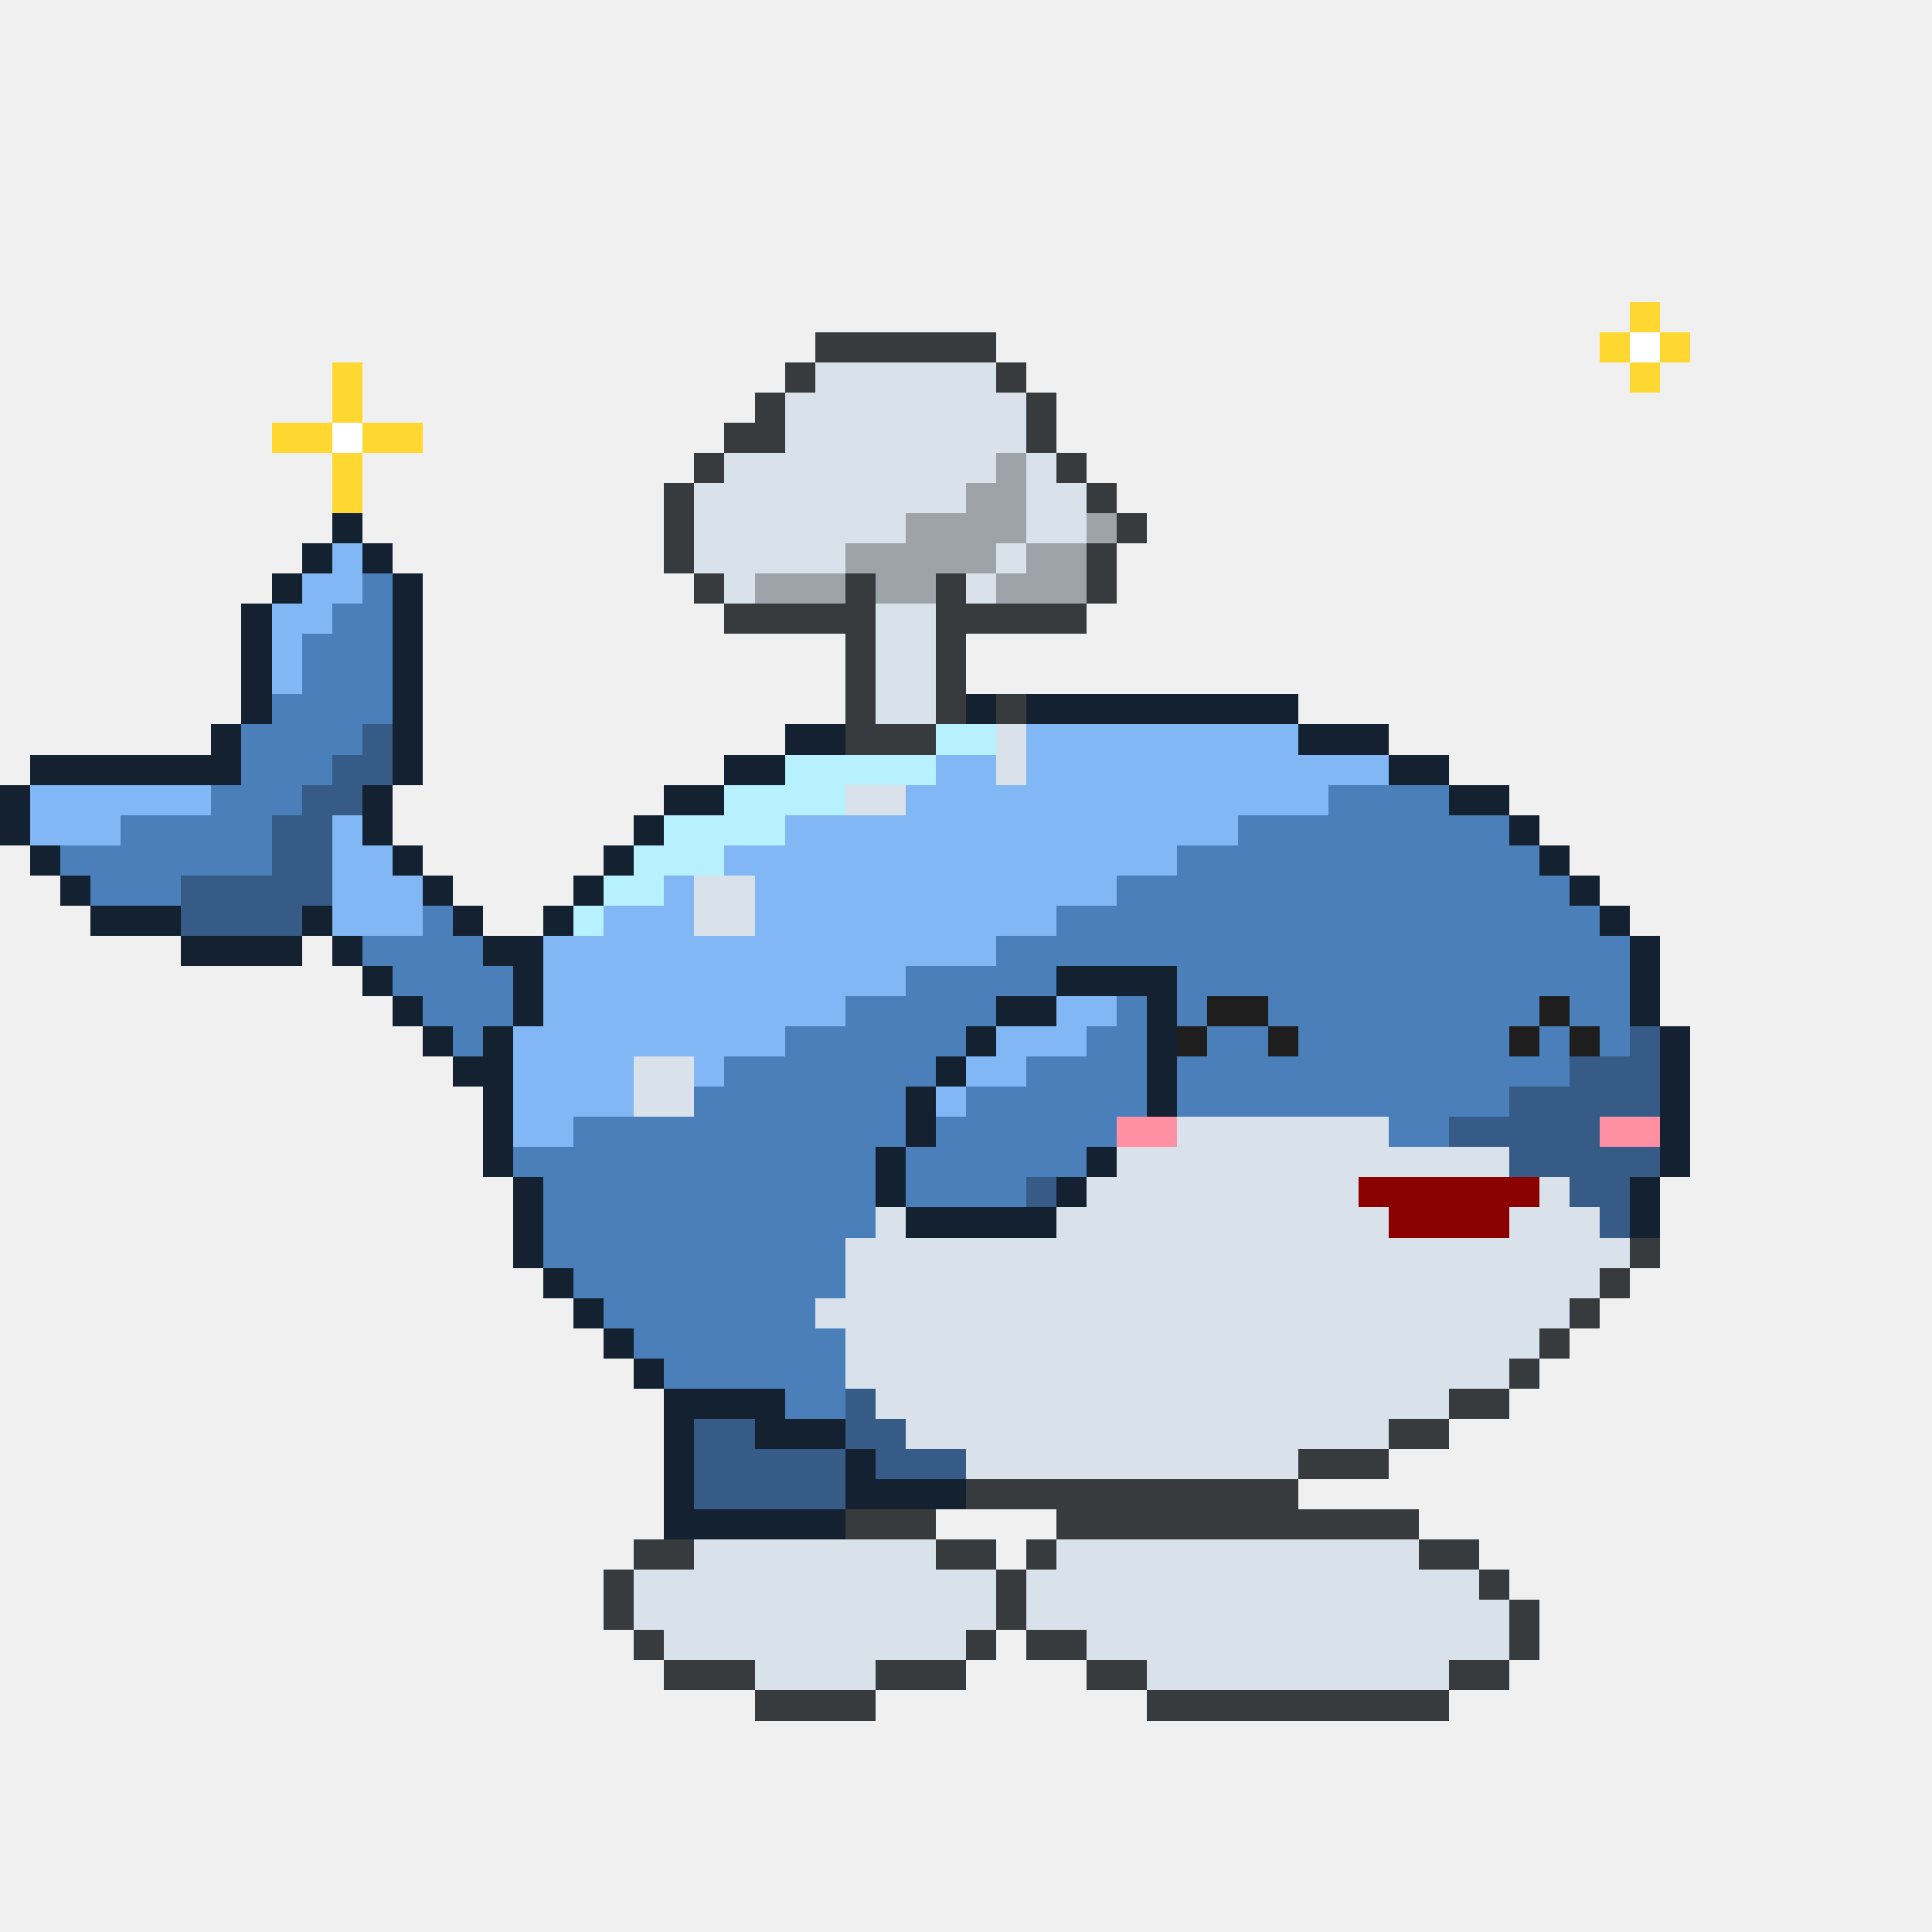
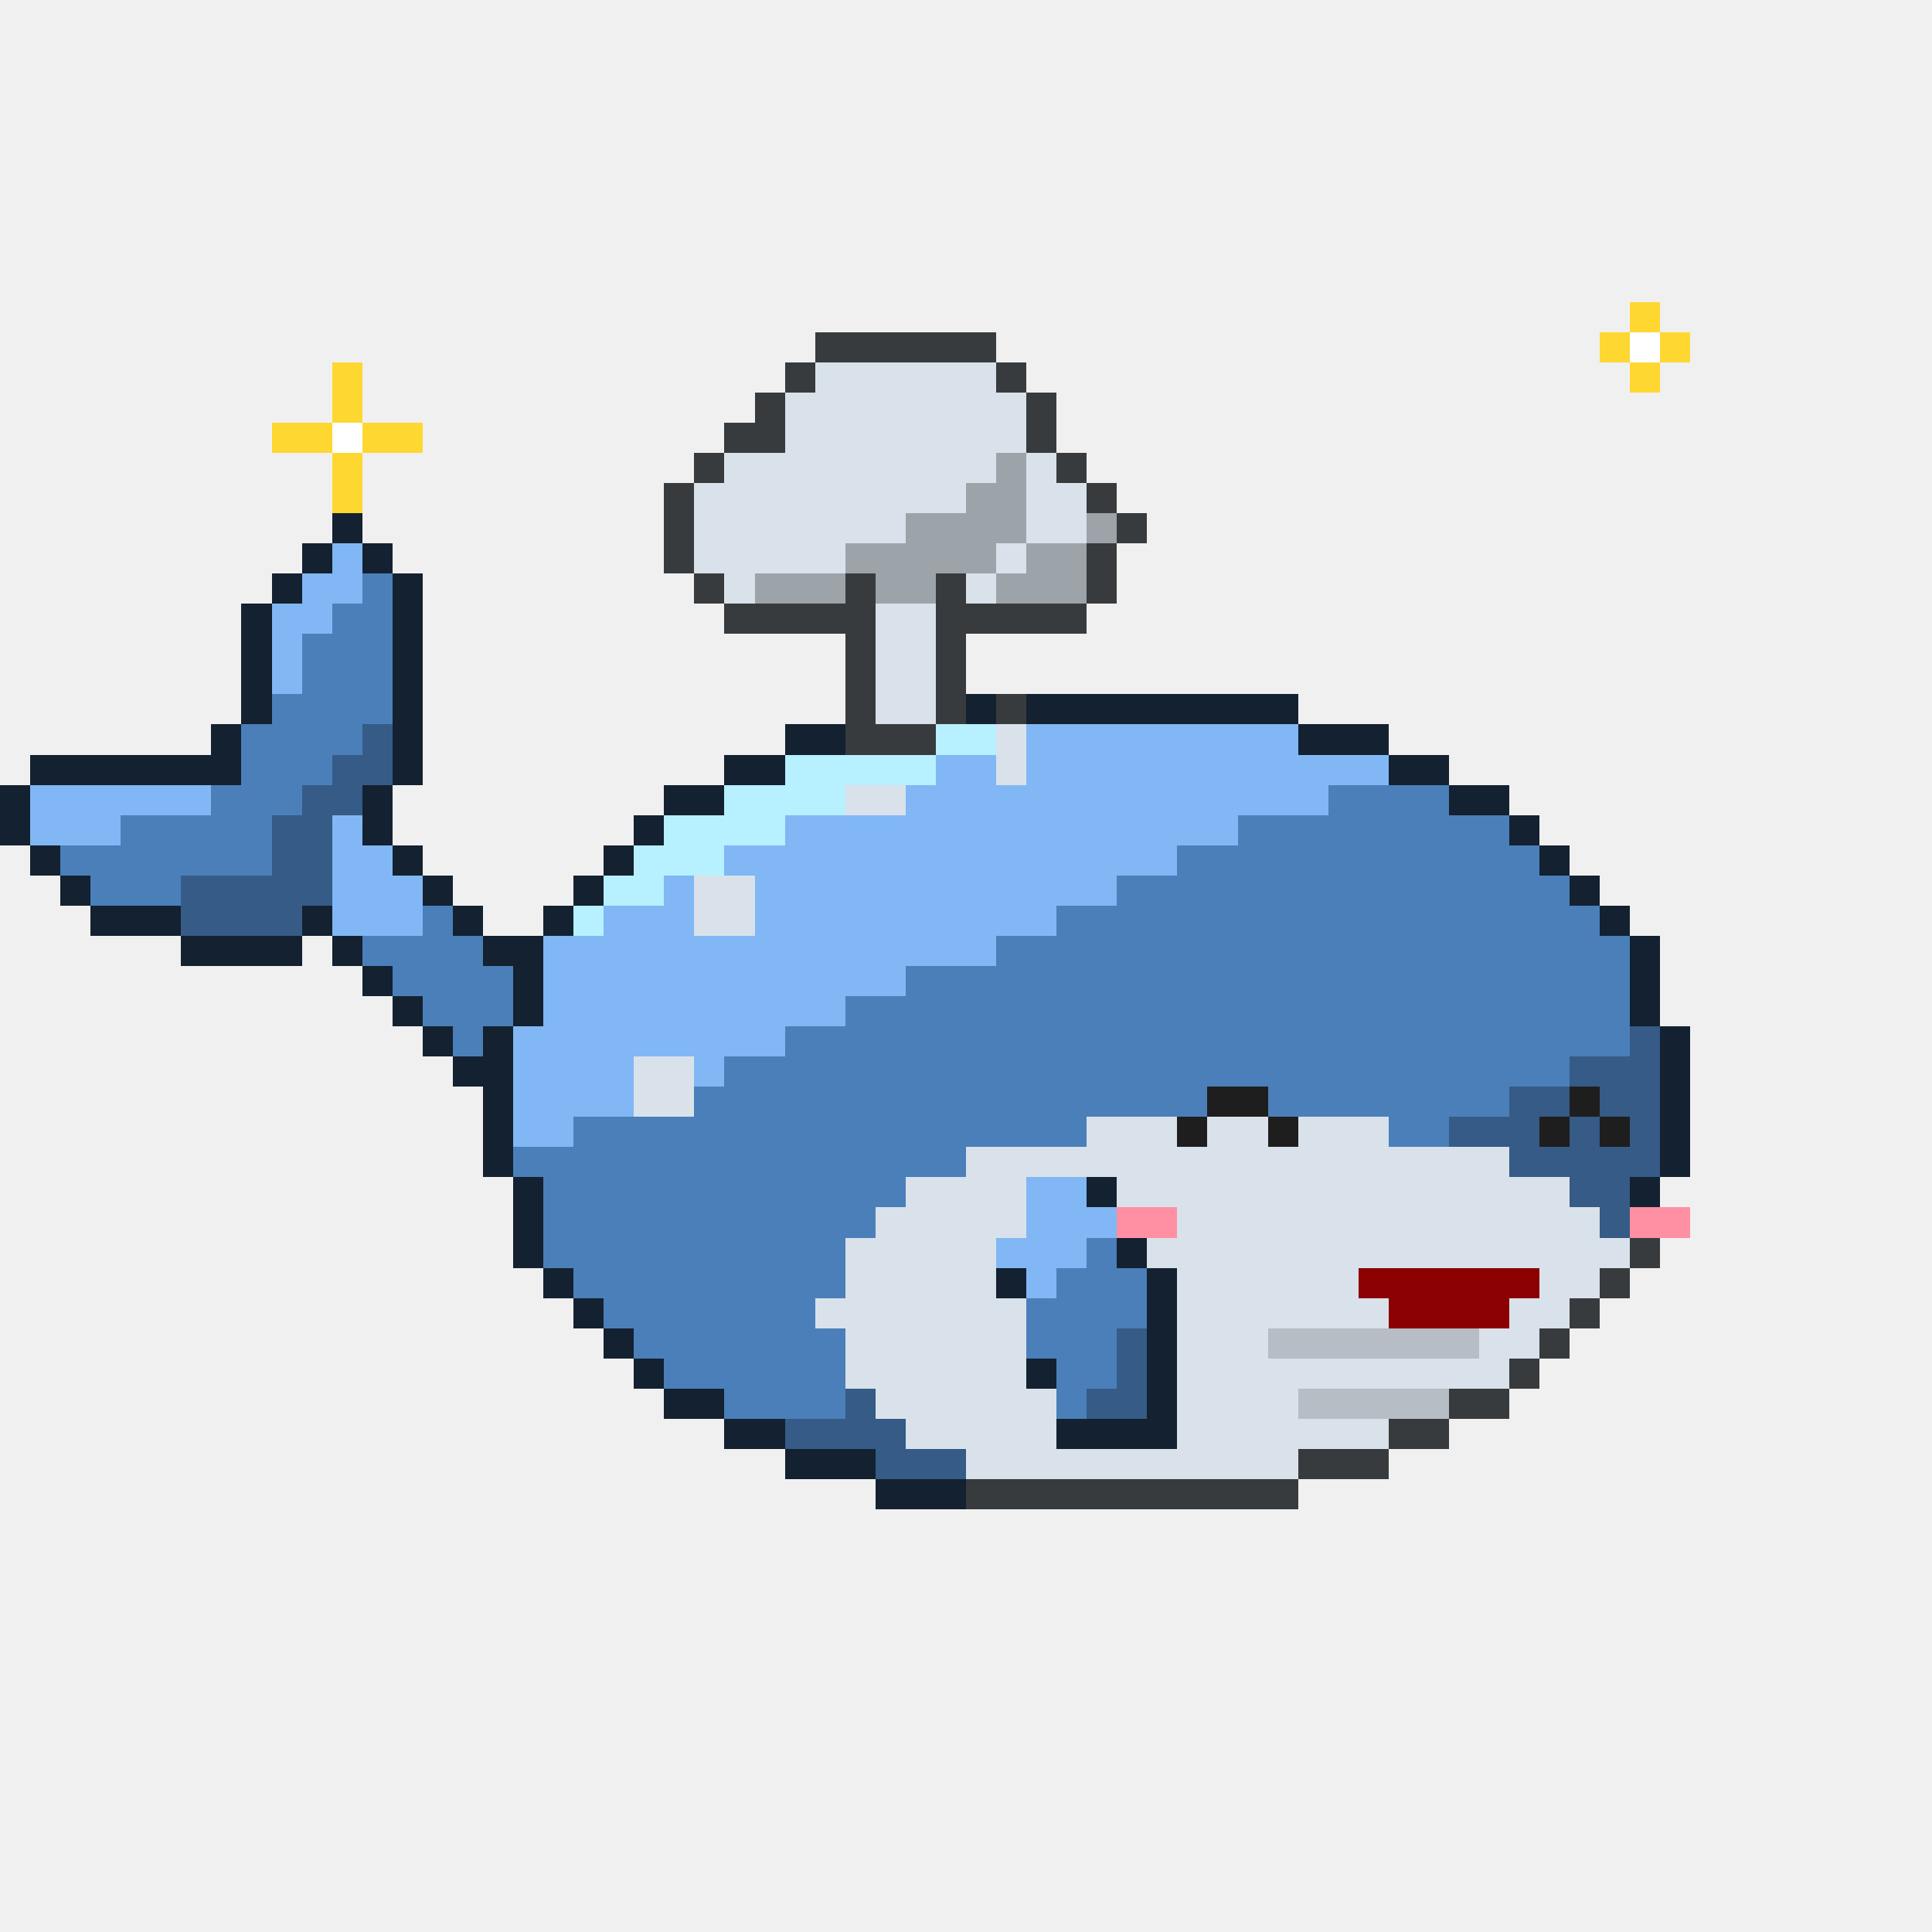
<svg xmlns="http://www.w3.org/2000/svg" viewBox="0 0 128 128" width="128" height="128" shape-rendering="crispEdges">
  <rect x="108" y="20" width="2" height="2" fill="#ffd731" />
  <rect x="54" y="22" width="12" height="2" fill="#383b3d" />
  <rect x="106" y="22" width="2" height="2" fill="#ffd731" />
  <rect x="108" y="22" width="2" height="2" fill="#ffffff" />
  <rect x="110" y="22" width="2" height="2" fill="#ffd731" />
  <rect x="22" y="24" width="2" height="2" fill="#ffd731" />
  <rect x="52" y="24" width="2" height="2" fill="#383b3d" />
  <rect x="54" y="24" width="12" height="2" fill="#d9e2ea" />
  <rect x="66" y="24" width="2" height="2" fill="#383b3d" />
  <rect x="108" y="24" width="2" height="2" fill="#ffd731" />
  <rect x="22" y="26" width="2" height="2" fill="#ffd731" />
  <rect x="50" y="26" width="2" height="2" fill="#383b3d" />
  <rect x="52" y="26" width="16" height="2" fill="#d9e2ea" />
  <rect x="68" y="26" width="2" height="2" fill="#383b3d" />
  <rect x="18" y="28" width="4" height="2" fill="#ffd731" />
  <rect x="22" y="28" width="2" height="2" fill="#ffffff" />
  <rect x="24" y="28" width="4" height="2" fill="#ffd731" />
  <rect x="48" y="28" width="4" height="2" fill="#383b3d" />
  <rect x="52" y="28" width="16" height="2" fill="#d9e2ea" />
  <rect x="68" y="28" width="2" height="2" fill="#383b3d" />
  <rect x="22" y="30" width="2" height="2" fill="#ffd731" />
  <rect x="46" y="30" width="2" height="2" fill="#383b3d" />
  <rect x="48" y="30" width="18" height="2" fill="#d9e2ea" />
  <rect x="66" y="30" width="2" height="2" fill="#9ca3a9" />
  <rect x="68" y="30" width="2" height="2" fill="#d9e2ea" />
  <rect x="70" y="30" width="2" height="2" fill="#383b3d" />
  <rect x="22" y="32" width="2" height="2" fill="#ffd731" />
  <rect x="44" y="32" width="2" height="2" fill="#383b3d" />
  <rect x="46" y="32" width="18" height="2" fill="#d9e2ea" />
  <rect x="64" y="32" width="4" height="2" fill="#9ca3a9" />
  <rect x="68" y="32" width="4" height="2" fill="#d9e2ea" />
  <rect x="72" y="32" width="2" height="2" fill="#383b3d" />
  <rect x="22" y="34" width="2" height="2" fill="#132130" />
  <rect x="44" y="34" width="2" height="2" fill="#383b3d" />
  <rect x="46" y="34" width="14" height="2" fill="#d9e2ea" />
  <rect x="60" y="34" width="8" height="2" fill="#9ca3a9" />
  <rect x="68" y="34" width="4" height="2" fill="#d9e2ea" />
  <rect x="72" y="34" width="2" height="2" fill="#9ca3a9" />
  <rect x="74" y="34" width="2" height="2" fill="#383b3d" />
  <rect x="20" y="36" width="2" height="2" fill="#132130" />
  <rect x="22" y="36" width="2" height="2" fill="#81b7f4" />
  <rect x="24" y="36" width="2" height="2" fill="#132130" />
  <rect x="44" y="36" width="2" height="2" fill="#383b3d" />
  <rect x="46" y="36" width="10" height="2" fill="#d9e2ea" />
  <rect x="56" y="36" width="10" height="2" fill="#9ca3a9" />
  <rect x="66" y="36" width="2" height="2" fill="#d9e2ea" />
  <rect x="68" y="36" width="4" height="2" fill="#9ca3a9" />
  <rect x="72" y="36" width="2" height="2" fill="#383b3d" />
  <rect x="18" y="38" width="2" height="2" fill="#132130" />
  <rect x="20" y="38" width="4" height="2" fill="#81b7f4" />
  <rect x="24" y="38" width="2" height="2" fill="#4a7fba" />
  <rect x="26" y="38" width="2" height="2" fill="#132130" />
  <rect x="46" y="38" width="2" height="2" fill="#383b3d" />
  <rect x="48" y="38" width="2" height="2" fill="#d9e2ea" />
  <rect x="50" y="38" width="6" height="2" fill="#9ca3a9" />
  <rect x="56" y="38" width="2" height="2" fill="#383b3d" />
  <rect x="58" y="38" width="4" height="2" fill="#9ca3a9" />
  <rect x="62" y="38" width="2" height="2" fill="#383b3d" />
  <rect x="64" y="38" width="2" height="2" fill="#d9e2ea" />
  <rect x="66" y="38" width="6" height="2" fill="#9ca3a9" />
  <rect x="72" y="38" width="2" height="2" fill="#383b3d" />
  <rect x="16" y="40" width="2" height="2" fill="#132130" />
  <rect x="18" y="40" width="4" height="2" fill="#81b7f4" />
  <rect x="22" y="40" width="4" height="2" fill="#4a7fba" />
  <rect x="26" y="40" width="2" height="2" fill="#132130" />
  <rect x="48" y="40" width="10" height="2" fill="#383b3d" />
  <rect x="58" y="40" width="4" height="2" fill="#d9e2ea" />
  <rect x="62" y="40" width="10" height="2" fill="#383b3d" />
  <rect x="16" y="42" width="2" height="2" fill="#132130" />
  <rect x="18" y="42" width="2" height="2" fill="#81b7f4" />
  <rect x="20" y="42" width="6" height="2" fill="#4a7fba" />
  <rect x="26" y="42" width="2" height="2" fill="#132130" />
  <rect x="56" y="42" width="2" height="2" fill="#383b3d" />
  <rect x="58" y="42" width="4" height="2" fill="#d9e2ea" />
  <rect x="62" y="42" width="2" height="2" fill="#383b3d" />
  <rect x="16" y="44" width="2" height="2" fill="#132130" />
  <rect x="18" y="44" width="2" height="2" fill="#81b7f4" />
  <rect x="20" y="44" width="6" height="2" fill="#4a7fba" />
  <rect x="26" y="44" width="2" height="2" fill="#132130" />
  <rect x="56" y="44" width="2" height="2" fill="#383b3d" />
  <rect x="58" y="44" width="4" height="2" fill="#d9e2ea" />
  <rect x="62" y="44" width="2" height="2" fill="#383b3d" />
  <rect x="16" y="46" width="2" height="2" fill="#132130" />
  <rect x="18" y="46" width="8" height="2" fill="#4a7fba" />
  <rect x="26" y="46" width="2" height="2" fill="#132130" />
  <rect x="56" y="46" width="2" height="2" fill="#383b3d" />
  <rect x="58" y="46" width="4" height="2" fill="#d9e2ea" />
  <rect x="62" y="46" width="2" height="2" fill="#383b3d" />
  <rect x="64" y="46" width="2" height="2" fill="#132130" />
  <rect x="66" y="46" width="2" height="2" fill="#383b3d" />
  <rect x="68" y="46" width="18" height="2" fill="#132130" />
  <rect x="14" y="48" width="2" height="2" fill="#132130" />
  <rect x="16" y="48" width="8" height="2" fill="#4a7fba" />
  <rect x="24" y="48" width="2" height="2" fill="#355b86" />
  <rect x="26" y="48" width="2" height="2" fill="#132130" />
  <rect x="52" y="48" width="4" height="2" fill="#132130" />
  <rect x="56" y="48" width="6" height="2" fill="#383b3d" />
  <rect x="62" y="48" width="4" height="2" fill="#b7f0ff" />
  <rect x="66" y="48" width="2" height="2" fill="#d9e2ea" />
  <rect x="68" y="48" width="18" height="2" fill="#81b7f4" />
  <rect x="86" y="48" width="6" height="2" fill="#132130" />
  <rect x="2" y="50" width="14" height="2" fill="#132130" />
  <rect x="16" y="50" width="6" height="2" fill="#4a7fba" />
  <rect x="22" y="50" width="4" height="2" fill="#355b86" />
  <rect x="26" y="50" width="2" height="2" fill="#132130" />
  <rect x="48" y="50" width="4" height="2" fill="#132130" />
  <rect x="52" y="50" width="10" height="2" fill="#b7f0ff" />
  <rect x="62" y="50" width="4" height="2" fill="#81b7f4" />
  <rect x="66" y="50" width="2" height="2" fill="#d9e2ea" />
  <rect x="68" y="50" width="24" height="2" fill="#81b7f4" />
  <rect x="92" y="50" width="4" height="2" fill="#132130" />
  <rect x="0" y="52" width="2" height="2" fill="#132130" />
  <rect x="2" y="52" width="12" height="2" fill="#81b7f4" />
  <rect x="14" y="52" width="6" height="2" fill="#4a7fba" />
  <rect x="20" y="52" width="4" height="2" fill="#355b86" />
  <rect x="24" y="52" width="2" height="2" fill="#132130" />
  <rect x="44" y="52" width="4" height="2" fill="#132130" />
  <rect x="48" y="52" width="8" height="2" fill="#b7f0ff" />
  <rect x="56" y="52" width="4" height="2" fill="#d9e2ea" />
  <rect x="60" y="52" width="28" height="2" fill="#81b7f4" />
  <rect x="88" y="52" width="8" height="2" fill="#4a7fba" />
  <rect x="96" y="52" width="4" height="2" fill="#132130" />
  <rect x="0" y="54" width="2" height="2" fill="#132130" />
  <rect x="2" y="54" width="6" height="2" fill="#81b7f4" />
  <rect x="8" y="54" width="10" height="2" fill="#4a7fba" />
  <rect x="18" y="54" width="4" height="2" fill="#355b86" />
  <rect x="22" y="54" width="2" height="2" fill="#81b7f4" />
  <rect x="24" y="54" width="2" height="2" fill="#132130" />
  <rect x="42" y="54" width="2" height="2" fill="#132130" />
  <rect x="44" y="54" width="8" height="2" fill="#b7f0ff" />
  <rect x="52" y="54" width="30" height="2" fill="#81b7f4" />
  <rect x="82" y="54" width="18" height="2" fill="#4a7fba" />
  <rect x="100" y="54" width="2" height="2" fill="#132130" />
  <rect x="2" y="56" width="2" height="2" fill="#132130" />
  <rect x="4" y="56" width="14" height="2" fill="#4a7fba" />
  <rect x="18" y="56" width="4" height="2" fill="#355b86" />
  <rect x="22" y="56" width="4" height="2" fill="#81b7f4" />
  <rect x="26" y="56" width="2" height="2" fill="#132130" />
  <rect x="40" y="56" width="2" height="2" fill="#132130" />
  <rect x="42" y="56" width="6" height="2" fill="#b7f0ff" />
  <rect x="48" y="56" width="30" height="2" fill="#81b7f4" />
  <rect x="78" y="56" width="24" height="2" fill="#4a7fba" />
  <rect x="102" y="56" width="2" height="2" fill="#132130" />
  <rect x="4" y="58" width="2" height="2" fill="#132130" />
  <rect x="6" y="58" width="6" height="2" fill="#4a7fba" />
  <rect x="12" y="58" width="10" height="2" fill="#355b86" />
  <rect x="22" y="58" width="6" height="2" fill="#81b7f4" />
  <rect x="28" y="58" width="2" height="2" fill="#132130" />
  <rect x="38" y="58" width="2" height="2" fill="#132130" />
  <rect x="40" y="58" width="4" height="2" fill="#b7f0ff" />
  <rect x="44" y="58" width="2" height="2" fill="#81b7f4" />
  <rect x="46" y="58" width="4" height="2" fill="#d9e2ea" />
  <rect x="50" y="58" width="24" height="2" fill="#81b7f4" />
  <rect x="74" y="58" width="30" height="2" fill="#4a7fba" />
  <rect x="104" y="58" width="2" height="2" fill="#132130" />
  <rect x="6" y="60" width="6" height="2" fill="#132130" />
  <rect x="12" y="60" width="8" height="2" fill="#355b86" />
  <rect x="20" y="60" width="2" height="2" fill="#132130" />
  <rect x="22" y="60" width="6" height="2" fill="#81b7f4" />
  <rect x="28" y="60" width="2" height="2" fill="#4a7fba" />
  <rect x="30" y="60" width="2" height="2" fill="#132130" />
  <rect x="36" y="60" width="2" height="2" fill="#132130" />
  <rect x="38" y="60" width="2" height="2" fill="#b7f0ff" />
  <rect x="40" y="60" width="6" height="2" fill="#81b7f4" />
  <rect x="46" y="60" width="4" height="2" fill="#d9e2ea" />
  <rect x="50" y="60" width="20" height="2" fill="#81b7f4" />
  <rect x="70" y="60" width="36" height="2" fill="#4a7fba" />
  <rect x="106" y="60" width="2" height="2" fill="#132130" />
  <rect x="12" y="62" width="8" height="2" fill="#132130" />
  <rect x="22" y="62" width="2" height="2" fill="#132130" />
  <rect x="24" y="62" width="8" height="2" fill="#4a7fba" />
  <rect x="32" y="62" width="4" height="2" fill="#132130" />
  <rect x="36" y="62" width="30" height="2" fill="#81b7f4" />
  <rect x="66" y="62" width="42" height="2" fill="#4a7fba" />
  <rect x="108" y="62" width="2" height="2" fill="#132130" />
  <rect x="24" y="64" width="2" height="2" fill="#132130" />
  <rect x="26" y="64" width="8" height="2" fill="#4a7fba" />
  <rect x="34" y="64" width="2" height="2" fill="#132130" />
  <rect x="36" y="64" width="24" height="2" fill="#81b7f4" />
-   <rect x="60" y="64" width="10" height="2" fill="#4a7fba" />
-   <rect x="70" y="64" width="8" height="2" fill="#132130" />
-   <rect x="78" y="64" width="30" height="2" fill="#4a7fba" />
+   <rect x="60" y="64" width="48" height="2" fill="#4a7fba" />
  <rect x="108" y="64" width="2" height="2" fill="#132130" />
  <rect x="26" y="66" width="2" height="2" fill="#132130" />
  <rect x="28" y="66" width="6" height="2" fill="#4a7fba" />
  <rect x="34" y="66" width="2" height="2" fill="#132130" />
  <rect x="36" y="66" width="20" height="2" fill="#81b7f4" />
-   <rect x="56" y="66" width="10" height="2" fill="#4a7fba" />
-   <rect x="66" y="66" width="4" height="2" fill="#132130" />
-   <rect x="70" y="66" width="4" height="2" fill="#81b7f4" />
-   <rect x="74" y="66" width="2" height="2" fill="#4a7fba" />
-   <rect x="76" y="66" width="2" height="2" fill="#132130" />
-   <rect x="78" y="66" width="2" height="2" fill="#4a7fba" />
-   <rect x="80" y="66" width="4" height="2" fill="#1e1e1e" />
-   <rect x="84" y="66" width="18" height="2" fill="#4a7fba" />
-   <rect x="102" y="66" width="2" height="2" fill="#1e1e1e" />
-   <rect x="104" y="66" width="4" height="2" fill="#4a7fba" />
+   <rect x="56" y="66" width="52" height="2" fill="#4a7fba" />
  <rect x="108" y="66" width="2" height="2" fill="#132130" />
  <rect x="28" y="68" width="2" height="2" fill="#132130" />
  <rect x="30" y="68" width="2" height="2" fill="#4a7fba" />
  <rect x="32" y="68" width="2" height="2" fill="#132130" />
  <rect x="34" y="68" width="18" height="2" fill="#81b7f4" />
-   <rect x="52" y="68" width="12" height="2" fill="#4a7fba" />
-   <rect x="64" y="68" width="2" height="2" fill="#132130" />
-   <rect x="66" y="68" width="6" height="2" fill="#81b7f4" />
-   <rect x="72" y="68" width="4" height="2" fill="#4a7fba" />
-   <rect x="76" y="68" width="2" height="2" fill="#132130" />
-   <rect x="78" y="68" width="2" height="2" fill="#1e1e1e" />
-   <rect x="80" y="68" width="4" height="2" fill="#4a7fba" />
-   <rect x="84" y="68" width="2" height="2" fill="#1e1e1e" />
-   <rect x="86" y="68" width="14" height="2" fill="#4a7fba" />
-   <rect x="100" y="68" width="2" height="2" fill="#1e1e1e" />
-   <rect x="102" y="68" width="2" height="2" fill="#4a7fba" />
-   <rect x="104" y="68" width="2" height="2" fill="#1e1e1e" />
-   <rect x="106" y="68" width="2" height="2" fill="#4a7fba" />
+   <rect x="52" y="68" width="56" height="2" fill="#4a7fba" />
  <rect x="108" y="68" width="2" height="2" fill="#355b86" />
  <rect x="110" y="68" width="2" height="2" fill="#132130" />
  <rect x="30" y="70" width="4" height="2" fill="#132130" />
  <rect x="34" y="70" width="8" height="2" fill="#81b7f4" />
  <rect x="42" y="70" width="4" height="2" fill="#d9e2ea" />
  <rect x="46" y="70" width="2" height="2" fill="#81b7f4" />
-   <rect x="48" y="70" width="14" height="2" fill="#4a7fba" />
-   <rect x="62" y="70" width="2" height="2" fill="#132130" />
-   <rect x="64" y="70" width="4" height="2" fill="#81b7f4" />
-   <rect x="68" y="70" width="8" height="2" fill="#4a7fba" />
-   <rect x="76" y="70" width="2" height="2" fill="#132130" />
-   <rect x="78" y="70" width="26" height="2" fill="#4a7fba" />
+   <rect x="48" y="70" width="56" height="2" fill="#4a7fba" />
  <rect x="104" y="70" width="6" height="2" fill="#355b86" />
  <rect x="110" y="70" width="2" height="2" fill="#132130" />
  <rect x="32" y="72" width="2" height="2" fill="#132130" />
  <rect x="34" y="72" width="8" height="2" fill="#81b7f4" />
  <rect x="42" y="72" width="4" height="2" fill="#d9e2ea" />
-   <rect x="46" y="72" width="14" height="2" fill="#4a7fba" />
-   <rect x="60" y="72" width="2" height="2" fill="#132130" />
-   <rect x="62" y="72" width="2" height="2" fill="#81b7f4" />
-   <rect x="64" y="72" width="12" height="2" fill="#4a7fba" />
-   <rect x="76" y="72" width="2" height="2" fill="#132130" />
-   <rect x="78" y="72" width="22" height="2" fill="#4a7fba" />
-   <rect x="100" y="72" width="10" height="2" fill="#355b86" />
+   <rect x="46" y="72" width="34" height="2" fill="#4a7fba" />
+   <rect x="80" y="72" width="4" height="2" fill="#1e1e1e" />
+   <rect x="84" y="72" width="16" height="2" fill="#4a7fba" />
+   <rect x="100" y="72" width="4" height="2" fill="#355b86" />
+   <rect x="104" y="72" width="2" height="2" fill="#1e1e1e" />
+   <rect x="106" y="72" width="4" height="2" fill="#355b86" />
  <rect x="110" y="72" width="2" height="2" fill="#132130" />
  <rect x="32" y="74" width="2" height="2" fill="#132130" />
  <rect x="34" y="74" width="4" height="2" fill="#81b7f4" />
-   <rect x="38" y="74" width="22" height="2" fill="#4a7fba" />
-   <rect x="60" y="74" width="2" height="2" fill="#132130" />
-   <rect x="62" y="74" width="12" height="2" fill="#4a7fba" />
-   <rect x="74" y="74" width="4" height="2" fill="#ff8fa3" />
-   <rect x="78" y="74" width="14" height="2" fill="#d9e2ea" />
+   <rect x="38" y="74" width="34" height="2" fill="#4a7fba" />
+   <rect x="72" y="74" width="6" height="2" fill="#d9e2ea" />
+   <rect x="78" y="74" width="2" height="2" fill="#1e1e1e" />
+   <rect x="80" y="74" width="4" height="2" fill="#d9e2ea" />
+   <rect x="84" y="74" width="2" height="2" fill="#1e1e1e" />
+   <rect x="86" y="74" width="6" height="2" fill="#d9e2ea" />
  <rect x="92" y="74" width="4" height="2" fill="#4a7fba" />
-   <rect x="96" y="74" width="10" height="2" fill="#355b86" />
-   <rect x="106" y="74" width="4" height="2" fill="#ff8fa3" />
+   <rect x="96" y="74" width="6" height="2" fill="#355b86" />
+   <rect x="102" y="74" width="2" height="2" fill="#1e1e1e" />
+   <rect x="104" y="74" width="2" height="2" fill="#355b86" />
+   <rect x="106" y="74" width="2" height="2" fill="#1e1e1e" />
+   <rect x="108" y="74" width="2" height="2" fill="#355b86" />
  <rect x="110" y="74" width="2" height="2" fill="#132130" />
  <rect x="32" y="76" width="2" height="2" fill="#132130" />
-   <rect x="34" y="76" width="24" height="2" fill="#4a7fba" />
-   <rect x="58" y="76" width="2" height="2" fill="#132130" />
-   <rect x="60" y="76" width="12" height="2" fill="#4a7fba" />
-   <rect x="72" y="76" width="2" height="2" fill="#132130" />
-   <rect x="74" y="76" width="26" height="2" fill="#d9e2ea" />
+   <rect x="34" y="76" width="30" height="2" fill="#4a7fba" />
+   <rect x="64" y="76" width="36" height="2" fill="#d9e2ea" />
  <rect x="100" y="76" width="10" height="2" fill="#355b86" />
  <rect x="110" y="76" width="2" height="2" fill="#132130" />
  <rect x="34" y="78" width="2" height="2" fill="#132130" />
-   <rect x="36" y="78" width="22" height="2" fill="#4a7fba" />
-   <rect x="58" y="78" width="2" height="2" fill="#132130" />
-   <rect x="60" y="78" width="8" height="2" fill="#4a7fba" />
-   <rect x="68" y="78" width="2" height="2" fill="#355b86" />
-   <rect x="70" y="78" width="2" height="2" fill="#132130" />
-   <rect x="72" y="78" width="18" height="2" fill="#d9e2ea" />
-   <rect x="90" y="78" width="12" height="2" fill="#8b0000" />
-   <rect x="102" y="78" width="2" height="2" fill="#d9e2ea" />
+   <rect x="36" y="78" width="24" height="2" fill="#4a7fba" />
+   <rect x="60" y="78" width="8" height="2" fill="#d9e2ea" />
+   <rect x="68" y="78" width="4" height="2" fill="#81b7f4" />
+   <rect x="72" y="78" width="2" height="2" fill="#132130" />
+   <rect x="74" y="78" width="30" height="2" fill="#d9e2ea" />
  <rect x="104" y="78" width="4" height="2" fill="#355b86" />
  <rect x="108" y="78" width="2" height="2" fill="#132130" />
  <rect x="34" y="80" width="2" height="2" fill="#132130" />
  <rect x="36" y="80" width="22" height="2" fill="#4a7fba" />
-   <rect x="58" y="80" width="2" height="2" fill="#d9e2ea" />
-   <rect x="60" y="80" width="10" height="2" fill="#132130" />
-   <rect x="70" y="80" width="22" height="2" fill="#d9e2ea" />
-   <rect x="92" y="80" width="8" height="2" fill="#8b0000" />
-   <rect x="100" y="80" width="6" height="2" fill="#d9e2ea" />
+   <rect x="58" y="80" width="10" height="2" fill="#d9e2ea" />
+   <rect x="68" y="80" width="6" height="2" fill="#81b7f4" />
+   <rect x="74" y="80" width="4" height="2" fill="#ff8fa3" />
+   <rect x="78" y="80" width="28" height="2" fill="#d9e2ea" />
  <rect x="106" y="80" width="2" height="2" fill="#355b86" />
-   <rect x="108" y="80" width="2" height="2" fill="#132130" />
+   <rect x="108" y="80" width="4" height="2" fill="#ff8fa3" />
  <rect x="34" y="82" width="2" height="2" fill="#132130" />
  <rect x="36" y="82" width="20" height="2" fill="#4a7fba" />
-   <rect x="56" y="82" width="52" height="2" fill="#d9e2ea" />
+   <rect x="56" y="82" width="10" height="2" fill="#d9e2ea" />
+   <rect x="66" y="82" width="6" height="2" fill="#81b7f4" />
+   <rect x="72" y="82" width="2" height="2" fill="#4a7fba" />
+   <rect x="74" y="82" width="2" height="2" fill="#132130" />
+   <rect x="76" y="82" width="32" height="2" fill="#d9e2ea" />
  <rect x="108" y="82" width="2" height="2" fill="#383b3d" />
  <rect x="36" y="84" width="2" height="2" fill="#132130" />
  <rect x="38" y="84" width="18" height="2" fill="#4a7fba" />
-   <rect x="56" y="84" width="50" height="2" fill="#d9e2ea" />
+   <rect x="56" y="84" width="10" height="2" fill="#d9e2ea" />
+   <rect x="66" y="84" width="2" height="2" fill="#132130" />
+   <rect x="68" y="84" width="2" height="2" fill="#81b7f4" />
+   <rect x="70" y="84" width="6" height="2" fill="#4a7fba" />
+   <rect x="76" y="84" width="2" height="2" fill="#132130" />
+   <rect x="78" y="84" width="12" height="2" fill="#d9e2ea" />
+   <rect x="90" y="84" width="12" height="2" fill="#8b0000" />
+   <rect x="102" y="84" width="4" height="2" fill="#d9e2ea" />
  <rect x="106" y="84" width="2" height="2" fill="#383b3d" />
  <rect x="38" y="86" width="2" height="2" fill="#132130" />
  <rect x="40" y="86" width="14" height="2" fill="#4a7fba" />
-   <rect x="54" y="86" width="50" height="2" fill="#d9e2ea" />
+   <rect x="54" y="86" width="14" height="2" fill="#d9e2ea" />
+   <rect x="68" y="86" width="8" height="2" fill="#4a7fba" />
+   <rect x="76" y="86" width="2" height="2" fill="#132130" />
+   <rect x="78" y="86" width="14" height="2" fill="#d9e2ea" />
+   <rect x="92" y="86" width="8" height="2" fill="#8b0000" />
+   <rect x="100" y="86" width="4" height="2" fill="#d9e2ea" />
  <rect x="104" y="86" width="2" height="2" fill="#383b3d" />
  <rect x="40" y="88" width="2" height="2" fill="#132130" />
  <rect x="42" y="88" width="14" height="2" fill="#4a7fba" />
-   <rect x="56" y="88" width="46" height="2" fill="#d9e2ea" />
+   <rect x="56" y="88" width="12" height="2" fill="#d9e2ea" />
+   <rect x="68" y="88" width="6" height="2" fill="#4a7fba" />
+   <rect x="74" y="88" width="2" height="2" fill="#355b86" />
+   <rect x="76" y="88" width="2" height="2" fill="#132130" />
+   <rect x="78" y="88" width="6" height="2" fill="#d9e2ea" />
+   <rect x="84" y="88" width="14" height="2" fill="#b6bdc4" />
+   <rect x="98" y="88" width="4" height="2" fill="#d9e2ea" />
  <rect x="102" y="88" width="2" height="2" fill="#383b3d" />
  <rect x="42" y="90" width="2" height="2" fill="#132130" />
  <rect x="44" y="90" width="12" height="2" fill="#4a7fba" />
-   <rect x="56" y="90" width="44" height="2" fill="#d9e2ea" />
+   <rect x="56" y="90" width="12" height="2" fill="#d9e2ea" />
+   <rect x="68" y="90" width="2" height="2" fill="#132130" />
+   <rect x="70" y="90" width="4" height="2" fill="#4a7fba" />
+   <rect x="74" y="90" width="2" height="2" fill="#355b86" />
+   <rect x="76" y="90" width="2" height="2" fill="#132130" />
+   <rect x="78" y="90" width="22" height="2" fill="#d9e2ea" />
  <rect x="100" y="90" width="2" height="2" fill="#383b3d" />
-   <rect x="44" y="92" width="8" height="2" fill="#132130" />
-   <rect x="52" y="92" width="4" height="2" fill="#4a7fba" />
+   <rect x="44" y="92" width="4" height="2" fill="#132130" />
+   <rect x="48" y="92" width="8" height="2" fill="#4a7fba" />
  <rect x="56" y="92" width="2" height="2" fill="#355b86" />
-   <rect x="58" y="92" width="38" height="2" fill="#d9e2ea" />
+   <rect x="58" y="92" width="12" height="2" fill="#d9e2ea" />
+   <rect x="70" y="92" width="2" height="2" fill="#4a7fba" />
+   <rect x="72" y="92" width="4" height="2" fill="#355b86" />
+   <rect x="76" y="92" width="2" height="2" fill="#132130" />
+   <rect x="78" y="92" width="8" height="2" fill="#d9e2ea" />
+   <rect x="86" y="92" width="10" height="2" fill="#b6bdc4" />
  <rect x="96" y="92" width="4" height="2" fill="#383b3d" />
-   <rect x="44" y="94" width="2" height="2" fill="#132130" />
-   <rect x="46" y="94" width="4" height="2" fill="#355b86" />
-   <rect x="50" y="94" width="6" height="2" fill="#132130" />
-   <rect x="56" y="94" width="4" height="2" fill="#355b86" />
-   <rect x="60" y="94" width="32" height="2" fill="#d9e2ea" />
+   <rect x="48" y="94" width="4" height="2" fill="#132130" />
+   <rect x="52" y="94" width="8" height="2" fill="#355b86" />
+   <rect x="60" y="94" width="10" height="2" fill="#d9e2ea" />
+   <rect x="70" y="94" width="8" height="2" fill="#132130" />
+   <rect x="78" y="94" width="14" height="2" fill="#d9e2ea" />
  <rect x="92" y="94" width="4" height="2" fill="#383b3d" />
-   <rect x="44" y="96" width="2" height="2" fill="#132130" />
-   <rect x="46" y="96" width="10" height="2" fill="#355b86" />
-   <rect x="56" y="96" width="2" height="2" fill="#132130" />
+   <rect x="52" y="96" width="6" height="2" fill="#132130" />
  <rect x="58" y="96" width="6" height="2" fill="#355b86" />
  <rect x="64" y="96" width="22" height="2" fill="#d9e2ea" />
  <rect x="86" y="96" width="6" height="2" fill="#383b3d" />
-   <rect x="44" y="98" width="2" height="2" fill="#132130" />
-   <rect x="46" y="98" width="10" height="2" fill="#355b86" />
-   <rect x="56" y="98" width="8" height="2" fill="#132130" />
+   <rect x="58" y="98" width="6" height="2" fill="#132130" />
  <rect x="64" y="98" width="22" height="2" fill="#383b3d" />
-   <rect x="44" y="100" width="12" height="2" fill="#132130" />
-   <rect x="56" y="100" width="6" height="2" fill="#383b3d" />
-   <rect x="70" y="100" width="24" height="2" fill="#383b3d" />
-   <rect x="42" y="102" width="4" height="2" fill="#383b3d" />
-   <rect x="46" y="102" width="16" height="2" fill="#d9e2ea" />
-   <rect x="62" y="102" width="4" height="2" fill="#383b3d" />
-   <rect x="68" y="102" width="2" height="2" fill="#383b3d" />
-   <rect x="70" y="102" width="24" height="2" fill="#d9e2ea" />
-   <rect x="94" y="102" width="4" height="2" fill="#383b3d" />
-   <rect x="40" y="104" width="2" height="2" fill="#383b3d" />
-   <rect x="42" y="104" width="24" height="2" fill="#d9e2ea" />
-   <rect x="66" y="104" width="2" height="2" fill="#383b3d" />
-   <rect x="68" y="104" width="30" height="2" fill="#d9e2ea" />
-   <rect x="98" y="104" width="2" height="2" fill="#383b3d" />
-   <rect x="40" y="106" width="2" height="2" fill="#383b3d" />
-   <rect x="42" y="106" width="24" height="2" fill="#d9e2ea" />
-   <rect x="66" y="106" width="2" height="2" fill="#383b3d" />
-   <rect x="68" y="106" width="32" height="2" fill="#d9e2ea" />
-   <rect x="100" y="106" width="2" height="2" fill="#383b3d" />
-   <rect x="42" y="108" width="2" height="2" fill="#383b3d" />
-   <rect x="44" y="108" width="20" height="2" fill="#d9e2ea" />
-   <rect x="64" y="108" width="2" height="2" fill="#383b3d" />
-   <rect x="68" y="108" width="4" height="2" fill="#383b3d" />
-   <rect x="72" y="108" width="28" height="2" fill="#d9e2ea" />
-   <rect x="100" y="108" width="2" height="2" fill="#383b3d" />
-   <rect x="44" y="110" width="6" height="2" fill="#383b3d" />
-   <rect x="50" y="110" width="8" height="2" fill="#d9e2ea" />
-   <rect x="58" y="110" width="6" height="2" fill="#383b3d" />
-   <rect x="72" y="110" width="4" height="2" fill="#383b3d" />
-   <rect x="76" y="110" width="20" height="2" fill="#d9e2ea" />
-   <rect x="96" y="110" width="4" height="2" fill="#383b3d" />
-   <rect x="50" y="112" width="8" height="2" fill="#383b3d" />
-   <rect x="76" y="112" width="20" height="2" fill="#383b3d" />
</svg>
